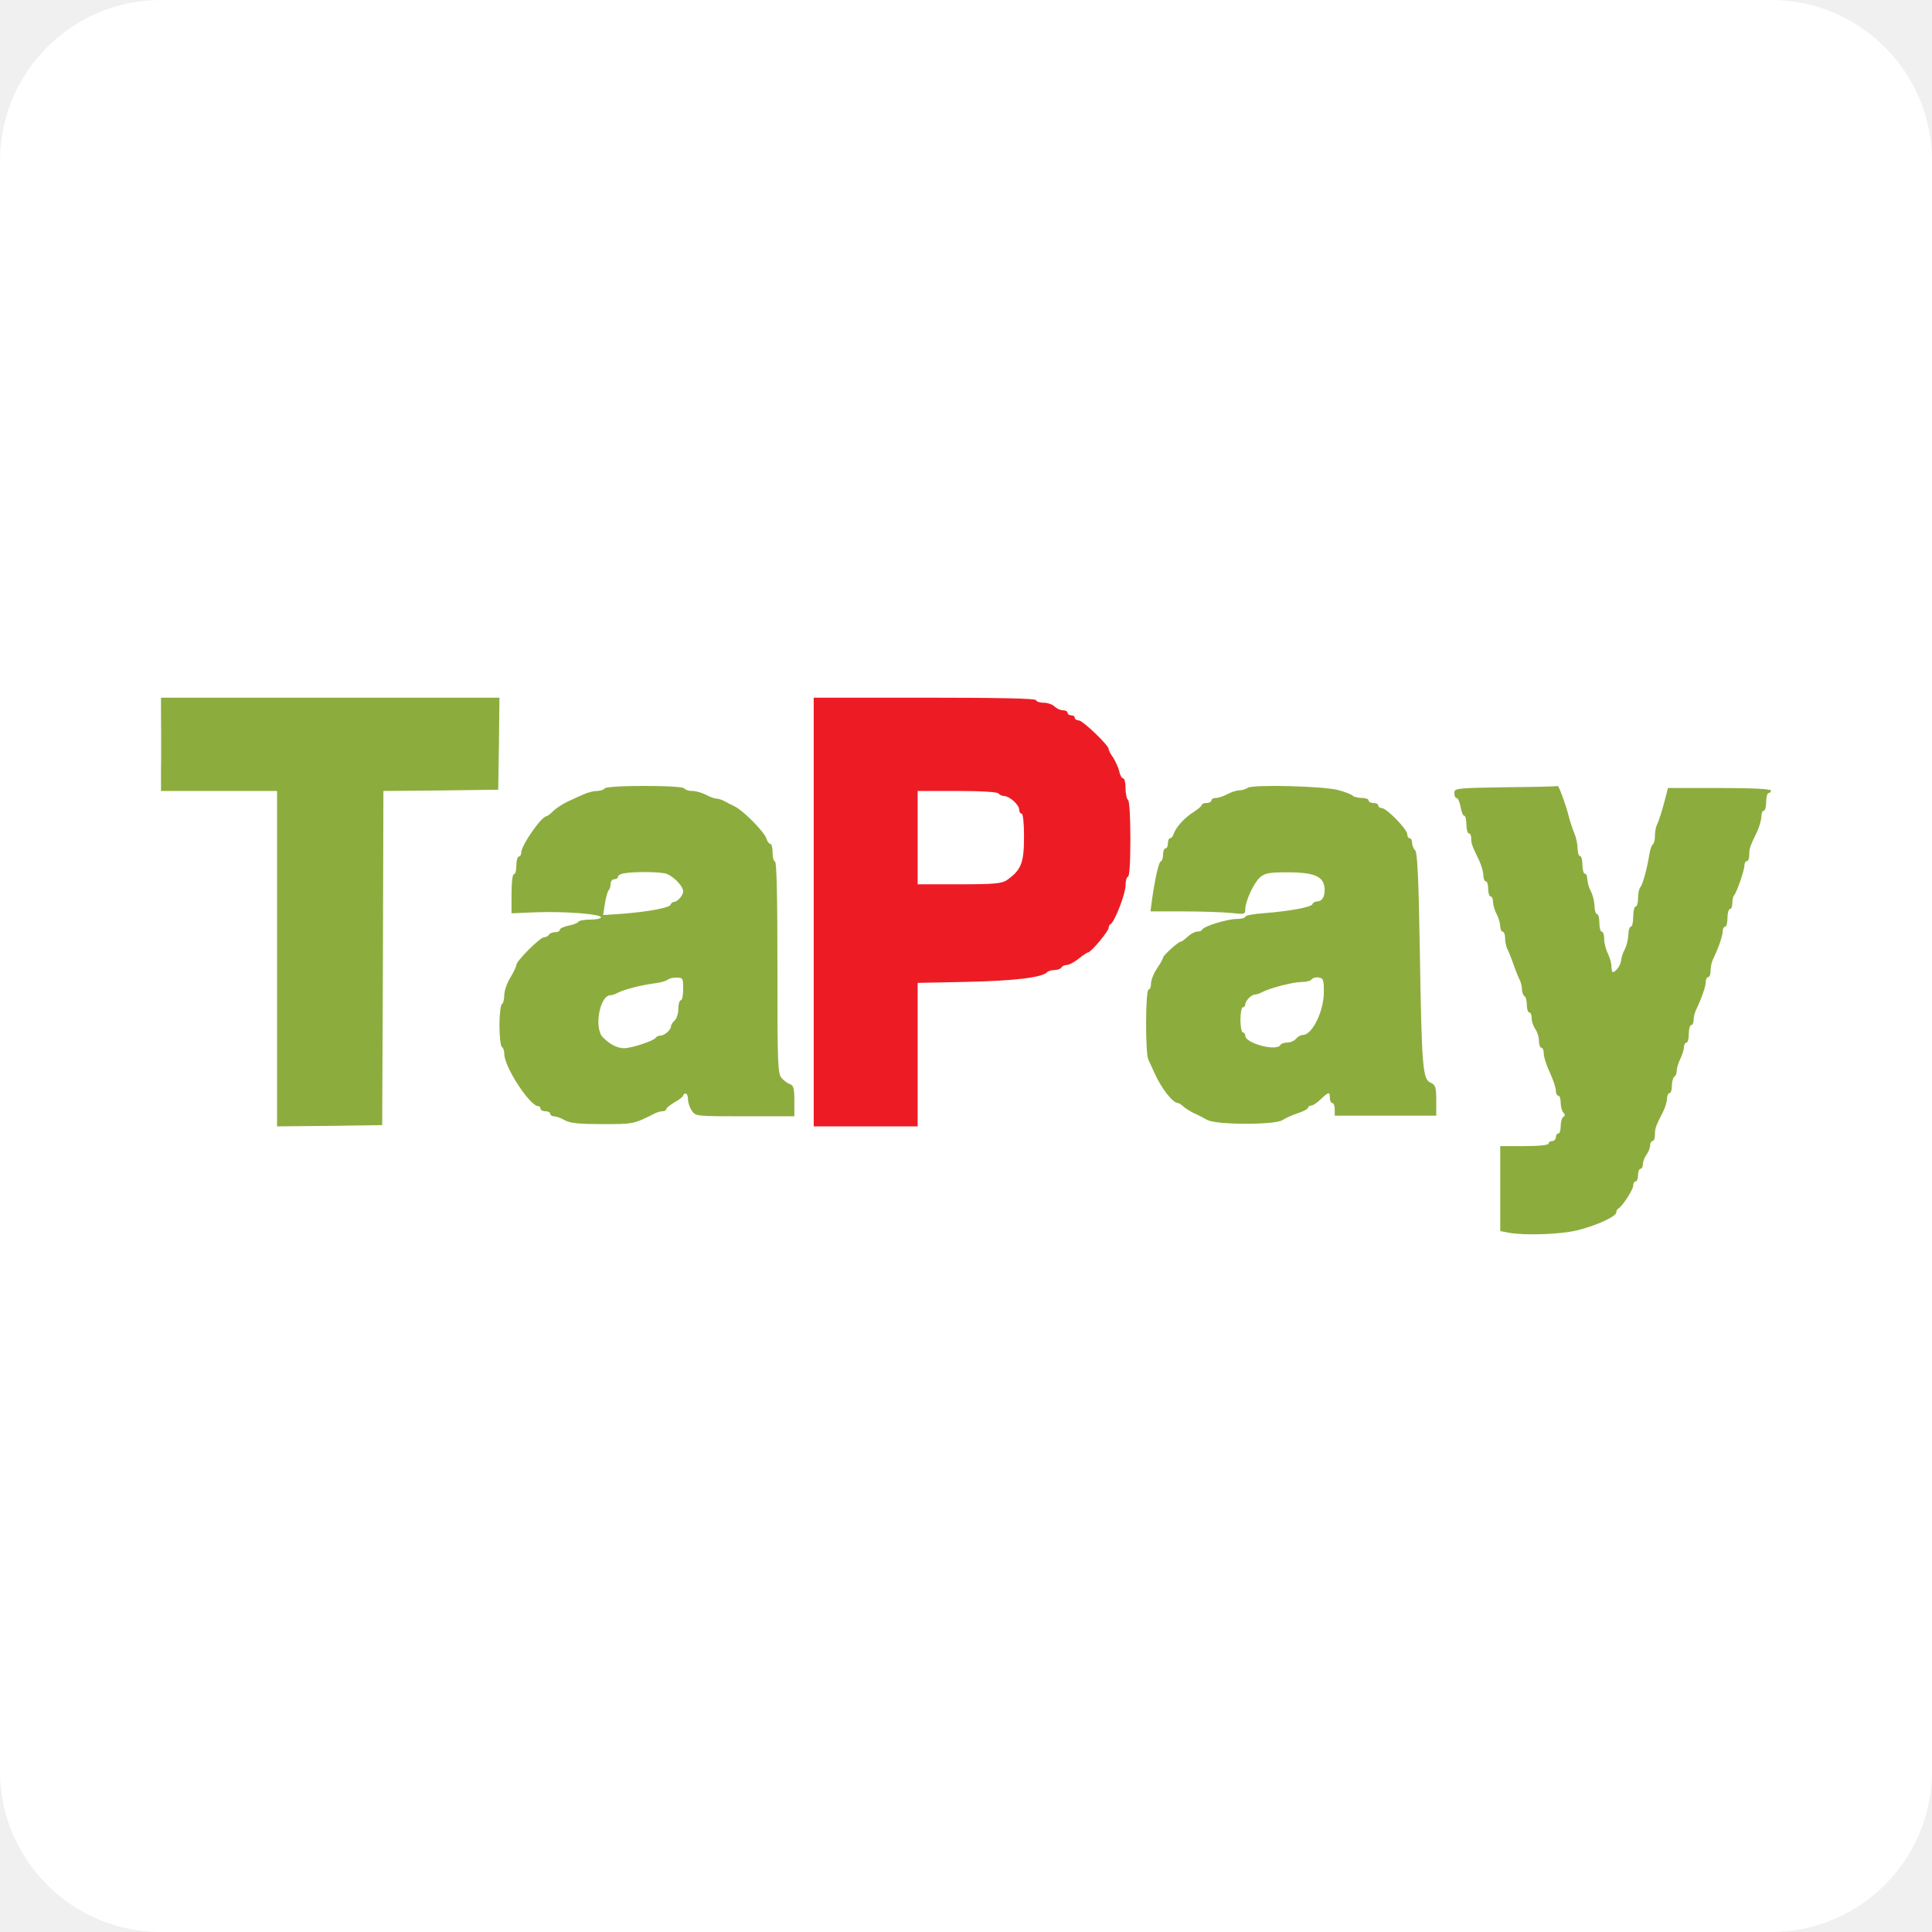
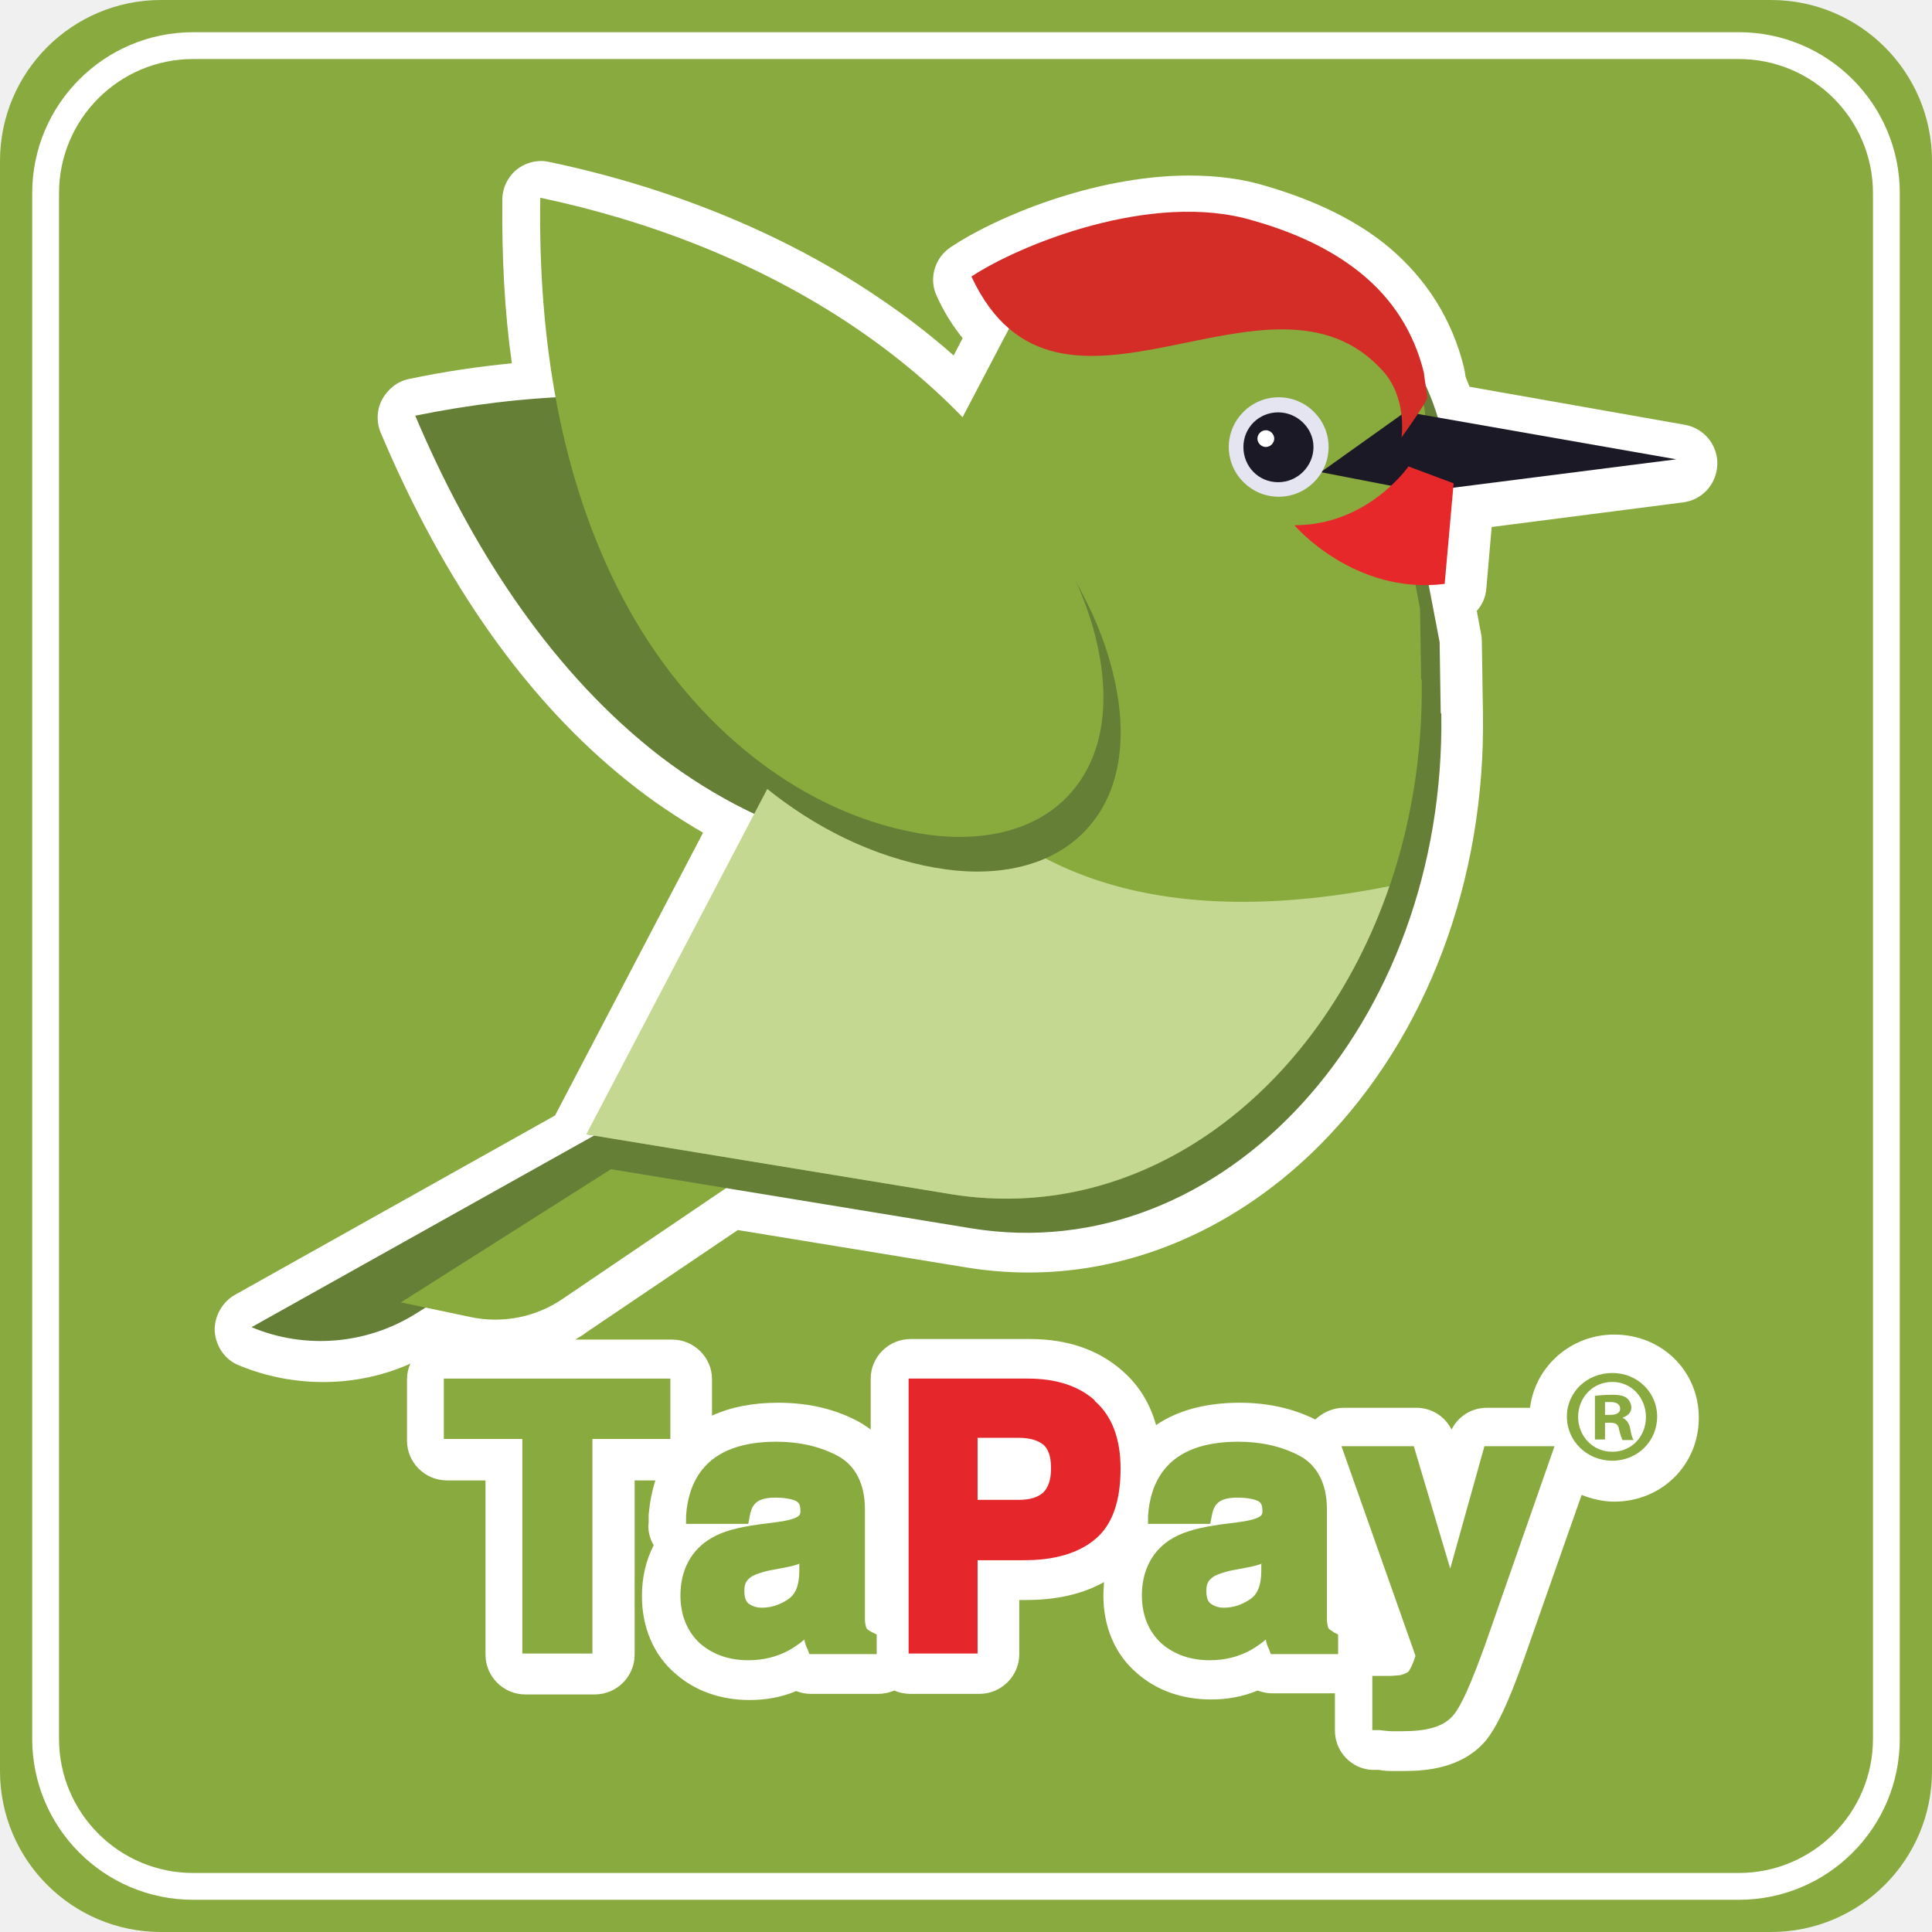
<svg xmlns="http://www.w3.org/2000/svg" width="180" height="180" viewBox="0 0 180 180" fill="none">
-   <rect width="180" height="180" rx="15" fill="white" />
-   <path d="M15 73.693V71.814L15.011 70.762V69.588V68.126L15 66.551V65H30.766H46.532L46.486 69.276L46.419 73.576L41.081 73.646L35.721 73.693L35.676 89.271L35.608 104.825L30.721 104.895L25.811 104.942V89.318V73.693H20.405H15Z" fill="#8CAD3E" />
-   <path d="M75.811 84.971V104.942H80.653H85.495V98.246V91.573L90.067 91.479C94.414 91.385 97.072 91.08 97.545 90.587C97.657 90.469 97.973 90.375 98.243 90.375C98.536 90.375 98.829 90.258 98.896 90.14C98.964 89.999 99.189 89.905 99.392 89.905C99.594 89.905 100.09 89.647 100.495 89.318C100.901 88.989 101.306 88.731 101.374 88.731C101.644 88.731 103.288 86.757 103.288 86.451C103.288 86.31 103.378 86.146 103.468 86.099C103.829 85.934 104.865 83.279 104.865 82.504C104.865 82.058 104.977 81.682 105.09 81.682C105.225 81.682 105.315 80.366 105.315 78.181C105.315 76.09 105.225 74.61 105.09 74.516C104.977 74.445 104.865 73.952 104.865 73.435C104.865 72.942 104.775 72.519 104.639 72.519C104.527 72.519 104.347 72.237 104.279 71.861C104.189 71.508 103.941 70.944 103.716 70.592C103.468 70.263 103.288 69.887 103.288 69.77C103.266 69.417 100.878 67.115 100.495 67.115C100.293 67.115 100.135 66.997 100.135 66.88C100.135 66.739 99.977 66.645 99.797 66.645C99.617 66.645 99.459 66.527 99.459 66.41C99.459 66.269 99.257 66.175 99.031 66.175C98.784 66.175 98.446 66.01 98.243 65.822C98.063 65.634 97.612 65.47 97.23 65.47C96.847 65.47 96.531 65.352 96.531 65.235C96.531 65.07 92.928 65 86.171 65H75.811V84.971ZM93.04 73.928C93.108 74.046 93.356 74.163 93.558 74.163C94.076 74.187 94.955 74.986 94.955 75.432C94.955 75.644 95.067 75.808 95.18 75.808C95.315 75.808 95.405 76.677 95.405 77.922C95.405 80.413 95.157 81.024 93.829 81.987C93.356 82.316 92.68 82.387 89.392 82.387H85.495V78.04V73.693H89.189C91.419 73.693 92.95 73.787 93.04 73.928Z" fill="#ED1C24" />
-   <path d="M56.328 73.458C56.261 73.576 55.923 73.693 55.608 73.693C55.292 73.693 54.729 73.834 54.347 74.022C53.941 74.187 53.266 74.516 52.838 74.704C52.41 74.915 51.824 75.291 51.554 75.549C51.283 75.832 50.991 76.043 50.923 76.043C50.45 76.043 48.558 78.768 48.558 79.45C48.558 79.638 48.468 79.802 48.333 79.802C48.22 79.802 48.108 80.178 48.108 80.624C48.108 81.071 48.018 81.447 47.883 81.447C47.748 81.447 47.657 82.222 47.657 83.256V85.089L49.955 84.995C52.68 84.901 55.991 85.159 55.991 85.465C55.991 85.582 55.54 85.676 55 85.676C54.437 85.676 53.941 85.77 53.874 85.888C53.806 86.005 53.378 86.169 52.95 86.24C52.522 86.334 52.162 86.498 52.162 86.616C52.162 86.757 51.959 86.851 51.734 86.851C51.486 86.851 51.216 86.945 51.148 87.086C51.081 87.203 50.856 87.321 50.698 87.321C50.315 87.321 48.108 89.529 48.108 89.905C48.108 90.046 47.86 90.563 47.545 91.08C47.229 91.597 46.982 92.325 46.982 92.701C46.982 93.077 46.892 93.477 46.757 93.547C46.644 93.618 46.531 94.534 46.531 95.544C46.531 96.555 46.644 97.471 46.757 97.541C46.892 97.612 46.982 97.917 46.982 98.199C46.982 99.397 49.369 103.063 50.157 103.063C50.27 103.063 50.36 103.157 50.36 103.298C50.36 103.415 50.563 103.533 50.81 103.533C51.058 103.533 51.261 103.627 51.261 103.768C51.261 103.885 51.419 104.003 51.599 104.003C51.801 104.003 52.275 104.167 52.635 104.379C53.153 104.66 54.031 104.731 56.148 104.731C58.986 104.731 59.054 104.731 60.991 103.744C61.216 103.627 61.554 103.533 61.734 103.533C61.914 103.533 62.072 103.439 62.072 103.345C62.072 103.227 62.432 102.945 62.86 102.687C63.288 102.452 63.648 102.17 63.648 102.076C63.648 101.958 63.761 101.888 63.874 101.888C64.009 101.888 64.099 102.123 64.099 102.428C64.099 102.71 64.257 103.204 64.459 103.486C64.797 104.003 64.91 104.003 69.414 104.003H74.009V102.593C74.009 101.442 73.941 101.136 73.626 101.019C73.401 100.948 73.04 100.69 72.838 100.455C72.455 100.055 72.432 99.233 72.432 90.14C72.432 83.726 72.365 80.272 72.207 80.272C72.094 80.272 71.982 79.896 71.982 79.45C71.982 79.003 71.892 78.627 71.779 78.627C71.666 78.627 71.486 78.416 71.419 78.157C71.239 77.523 69.257 75.526 68.446 75.127C68.108 74.962 67.635 74.727 67.432 74.61C67.207 74.492 66.892 74.398 66.711 74.398C66.554 74.398 66.103 74.234 65.766 74.046C65.405 73.858 64.842 73.693 64.504 73.693C64.166 73.693 63.828 73.576 63.761 73.458C63.671 73.317 62.184 73.223 60.045 73.223C57.905 73.223 56.419 73.317 56.328 73.458ZM62.139 81.423C62.815 81.705 63.648 82.575 63.648 83.045C63.648 83.421 63.108 84.031 62.792 84.031C62.657 84.031 62.522 84.149 62.477 84.29C62.387 84.572 60.383 84.948 57.95 85.136L56.193 85.253L56.351 84.243C56.441 83.679 56.576 83.115 56.689 82.974C56.801 82.857 56.892 82.575 56.892 82.34C56.892 82.105 57.049 81.917 57.229 81.917C57.41 81.917 57.567 81.823 57.567 81.705C57.567 81.588 57.792 81.423 58.085 81.376C59.054 81.188 61.599 81.212 62.139 81.423ZM63.648 92.137C63.648 92.725 63.558 93.195 63.423 93.195C63.31 93.195 63.198 93.547 63.198 93.993C63.198 94.416 63.04 94.91 62.86 95.074C62.68 95.239 62.522 95.474 62.522 95.591C62.522 95.944 61.914 96.484 61.531 96.484C61.351 96.484 61.148 96.578 61.081 96.695C60.901 96.977 58.851 97.659 58.13 97.659C57.522 97.659 56.824 97.306 56.171 96.648C55.315 95.803 55.878 92.725 56.869 92.725C57.004 92.725 57.297 92.631 57.522 92.513C58.13 92.184 59.819 91.761 60.946 91.621C61.509 91.55 62.049 91.409 62.184 91.291C62.297 91.174 62.68 91.08 63.018 91.08C63.626 91.08 63.648 91.127 63.648 92.137Z" fill="#8CAD3E" />
-   <path d="M116.245 73.4C116.065 73.518 115.704 73.635 115.456 73.635C115.209 73.635 114.713 73.8 114.353 73.988C114.015 74.175 113.519 74.34 113.294 74.34C113.047 74.34 112.866 74.434 112.866 74.575C112.866 74.692 112.664 74.81 112.416 74.81C112.168 74.81 111.965 74.904 111.965 74.998C111.965 75.092 111.628 75.374 111.245 75.632C110.411 76.126 109.556 77.066 109.353 77.676C109.285 77.911 109.128 78.099 109.015 78.099C108.902 78.099 108.812 78.311 108.812 78.569C108.812 78.828 108.722 79.039 108.587 79.039C108.474 79.039 108.362 79.298 108.362 79.603C108.362 79.908 108.272 80.214 108.137 80.261C107.956 80.331 107.596 81.882 107.303 84.02L107.191 84.913H110.209C111.898 84.913 113.88 84.984 114.646 85.054C115.929 85.195 116.019 85.195 116.019 84.725C116.019 83.973 116.808 82.258 117.393 81.741C117.844 81.342 118.272 81.271 119.983 81.271C122.236 81.271 123.159 81.6 123.362 82.469C123.542 83.245 123.272 83.973 122.776 83.973C122.551 83.973 122.326 84.091 122.281 84.232C122.191 84.514 120.186 84.889 117.776 85.078C116.808 85.148 116.019 85.289 116.019 85.406C116.019 85.524 115.659 85.618 115.209 85.618C114.353 85.618 112.123 86.299 112.01 86.605C111.965 86.722 111.763 86.793 111.538 86.793C111.335 86.793 110.929 87.004 110.659 87.263C110.389 87.521 110.096 87.733 110.006 87.733C109.781 87.733 108.362 89.025 108.362 89.213C108.362 89.307 108.114 89.753 107.799 90.223C107.483 90.693 107.236 91.327 107.236 91.633C107.236 91.938 107.146 92.197 107.01 92.197C106.718 92.197 106.695 98.141 106.988 98.728C107.101 98.94 107.348 99.504 107.551 99.95C108.182 101.383 109.263 102.77 109.758 102.77C109.848 102.77 110.051 102.911 110.209 103.052C110.366 103.216 110.817 103.498 111.177 103.686C111.56 103.85 112.146 104.156 112.483 104.344C113.339 104.814 118.767 104.814 119.465 104.367C119.736 104.179 120.389 103.897 120.929 103.709C121.447 103.545 121.875 103.31 121.875 103.193C121.875 103.099 122.01 103.005 122.168 103.005C122.326 103.005 122.709 102.746 123.047 102.417C123.79 101.712 123.902 101.689 123.902 102.3C123.902 102.558 124.015 102.77 124.128 102.77C124.263 102.77 124.353 103.028 124.353 103.357V103.944H129.083H133.812V102.535C133.812 101.266 133.745 101.078 133.272 100.866C132.551 100.514 132.461 99.551 132.281 88.508C132.168 81.812 132.056 79.462 131.853 79.227C131.695 79.086 131.56 78.757 131.56 78.522C131.56 78.287 131.47 78.099 131.335 78.099C131.222 78.099 131.11 77.935 131.11 77.723C131.11 77.253 129.173 75.28 128.722 75.28C128.542 75.28 128.407 75.162 128.407 75.045C128.407 74.904 128.204 74.81 127.956 74.81C127.709 74.81 127.506 74.692 127.506 74.575C127.506 74.434 127.213 74.34 126.875 74.34C126.538 74.34 126.155 74.246 126.019 74.129C125.907 74.011 125.321 73.776 124.691 73.612C123.294 73.236 116.718 73.071 116.245 73.4ZM123.339 92.432C123.339 94.217 122.258 96.426 121.38 96.426C121.177 96.426 120.907 96.59 120.749 96.778C120.592 96.966 120.231 97.131 119.938 97.131C119.668 97.131 119.353 97.225 119.285 97.366C118.925 97.977 116.019 97.201 116.019 96.496C116.019 96.332 115.929 96.191 115.794 96.191C115.682 96.191 115.569 95.65 115.569 95.016C115.569 94.358 115.682 93.841 115.794 93.841C115.929 93.841 116.019 93.724 116.019 93.583C116.019 93.254 116.583 92.666 116.898 92.666C117.033 92.666 117.326 92.573 117.551 92.455C118.294 92.056 120.456 91.492 121.267 91.492C121.718 91.492 122.146 91.374 122.213 91.233C122.303 91.116 122.596 91.022 122.844 91.069C123.294 91.139 123.339 91.28 123.339 92.432Z" fill="#8CAD3E" />
-   <path d="M140.292 73.345C135.675 73.415 135.495 73.439 135.495 73.885C135.495 74.144 135.585 74.355 135.72 74.355C135.833 74.355 135.991 74.731 136.081 75.178C136.148 75.624 136.306 76 136.419 76C136.531 76 136.621 76.376 136.621 76.822C136.621 77.269 136.734 77.645 136.846 77.645C136.982 77.645 137.072 77.856 137.072 78.115C137.072 78.584 137.117 78.749 137.815 80.182C138.018 80.629 138.198 81.239 138.198 81.545C138.198 81.85 138.31 82.109 138.423 82.109C138.558 82.109 138.648 82.414 138.648 82.814C138.648 83.19 138.761 83.519 138.873 83.519C139.009 83.519 139.099 83.753 139.099 84.035C139.121 84.341 139.256 84.834 139.437 85.163C139.617 85.492 139.752 85.986 139.774 86.267C139.774 86.573 139.887 86.808 140 86.808C140.135 86.808 140.225 87.066 140.225 87.395C140.225 87.724 140.315 88.171 140.428 88.406C140.54 88.617 140.81 89.275 141.013 89.862C141.216 90.45 141.486 91.108 141.599 91.319C141.711 91.554 141.801 91.953 141.801 92.188C141.801 92.447 141.914 92.729 142.027 92.799C142.162 92.87 142.252 93.246 142.252 93.645C142.252 94.021 142.364 94.326 142.477 94.326C142.612 94.326 142.702 94.561 142.702 94.867C142.702 95.172 142.86 95.619 143.04 95.877C143.22 96.112 143.378 96.606 143.378 96.958C143.378 97.334 143.491 97.616 143.603 97.616C143.738 97.616 143.828 97.851 143.828 98.156C143.828 98.462 144.076 99.26 144.392 99.918C144.707 100.6 144.955 101.352 144.955 101.61C144.955 101.869 145.067 102.08 145.18 102.08C145.315 102.08 145.405 102.385 145.405 102.738C145.405 103.09 145.518 103.513 145.653 103.654C145.833 103.842 145.833 103.96 145.653 104.054C145.518 104.148 145.405 104.523 145.405 104.923C145.405 105.299 145.315 105.604 145.18 105.604C145.067 105.604 144.955 105.769 144.955 105.957C144.955 106.145 144.797 106.309 144.617 106.309C144.437 106.309 144.279 106.403 144.279 106.544C144.279 106.685 143.378 106.779 142.027 106.779H139.774V110.75V114.697L140.63 114.862C142.184 115.12 145.405 115.003 146.937 114.627C148.761 114.18 150.585 113.334 150.585 112.958C150.585 112.817 150.675 112.653 150.765 112.606C151.103 112.465 152.162 110.844 152.162 110.468C152.162 110.233 152.274 110.068 152.387 110.068C152.522 110.068 152.612 109.81 152.612 109.481C152.612 109.152 152.725 108.894 152.837 108.894C152.973 108.894 153.063 108.706 153.063 108.471C153.063 108.236 153.22 107.836 153.401 107.578C153.581 107.343 153.738 106.944 153.738 106.709C153.738 106.497 153.851 106.309 153.964 106.309C154.099 106.309 154.189 106.051 154.189 105.722C154.189 105.134 154.234 104.97 154.955 103.56C155.157 103.161 155.315 102.597 155.315 102.338C155.315 102.056 155.428 101.845 155.54 101.845C155.675 101.845 155.765 101.54 155.765 101.164C155.765 100.764 155.878 100.388 155.991 100.318C156.126 100.247 156.216 99.989 156.216 99.754C156.216 99.519 156.373 99.002 156.554 98.65C156.734 98.274 156.892 97.78 156.892 97.545C156.892 97.334 157.004 97.146 157.117 97.146C157.252 97.146 157.342 96.77 157.342 96.324C157.342 95.877 157.455 95.501 157.567 95.501C157.702 95.501 157.792 95.29 157.792 95.031C157.792 94.773 157.883 94.373 157.995 94.138C158.513 93.058 158.919 91.906 158.919 91.507C158.919 91.249 159.031 91.037 159.144 91.037C159.279 91.037 159.369 90.779 159.369 90.45C159.369 90.121 159.459 89.674 159.572 89.439C160.09 88.359 160.495 87.207 160.495 86.808C160.495 86.549 160.608 86.338 160.72 86.338C160.855 86.338 160.946 85.962 160.946 85.516C160.946 85.069 161.058 84.693 161.171 84.693C161.306 84.693 161.396 84.458 161.396 84.153C161.396 83.847 161.464 83.519 161.554 83.424C161.801 83.166 162.522 81.098 162.522 80.629C162.522 80.417 162.635 80.229 162.747 80.229C162.883 80.229 162.973 79.971 162.973 79.642C162.973 79.054 163.018 78.913 163.716 77.457C163.919 77.01 164.099 76.399 164.099 76.094C164.099 75.788 164.211 75.53 164.324 75.53C164.459 75.53 164.549 75.154 164.549 74.708C164.549 74.261 164.662 73.885 164.774 73.885C164.91 73.885 165 73.768 165 73.65C165 73.509 163.243 73.415 160.202 73.415H155.405L155.022 74.872C154.797 75.695 154.527 76.54 154.414 76.752C154.279 76.987 154.189 77.48 154.189 77.856C154.189 78.255 154.099 78.608 153.986 78.678C153.873 78.749 153.738 79.148 153.671 79.571C153.468 80.887 153.04 82.461 152.815 82.673C152.702 82.814 152.612 83.26 152.612 83.683C152.612 84.106 152.522 84.458 152.387 84.458C152.274 84.458 152.162 84.881 152.162 85.398C152.162 85.915 152.072 86.338 151.937 86.338C151.824 86.338 151.711 86.69 151.711 87.09C151.689 87.513 151.554 88.124 151.373 88.453C151.193 88.781 151.058 89.228 151.036 89.463C151.036 89.862 150.54 90.567 150.27 90.567C150.202 90.567 150.135 90.332 150.135 90.027C150.135 89.745 149.977 89.204 149.797 88.829C149.617 88.476 149.459 87.865 149.459 87.489C149.459 87.113 149.369 86.808 149.234 86.808C149.121 86.808 149.009 86.432 149.009 85.986C149.009 85.539 148.919 85.163 148.783 85.163C148.671 85.163 148.558 84.811 148.558 84.388C148.536 83.988 148.401 83.377 148.22 83.049C148.04 82.72 147.905 82.226 147.883 81.921C147.883 81.639 147.792 81.404 147.657 81.404C147.545 81.404 147.432 81.028 147.432 80.582C147.432 80.135 147.342 79.759 147.207 79.759C147.094 79.759 146.982 79.454 146.982 79.054C146.982 78.678 146.846 78.02 146.666 77.598C146.486 77.175 146.216 76.352 146.081 75.765C145.788 74.708 145.202 73.133 145.112 73.227C145.09 73.274 142.905 73.321 140.292 73.345Z" fill="#8CAD3E" />
+   <rect width="180" height="180" rx="15" fill="#89AA3E" />
+   <rect x="4.25" y="4.25" width="171.5" height="171.5" rx="13.75" stroke="white" stroke-width="2.5" />
+   <path d="M138.947 49.103L156.76 46.812C158.588 46.604 159.946 45.094 159.998 43.271C160.051 41.449 158.745 39.887 156.969 39.575L136.91 36.034C136.805 35.722 136.648 35.41 136.544 35.097C136.492 34.733 136.439 34.42 136.387 34.212C135.29 29.787 132.94 26.038 129.44 23.07C126.462 20.571 122.597 18.697 118 17.343C115.806 16.666 113.403 16.354 110.791 16.354C101.858 16.354 92.612 20.311 88.59 23.018C87.075 24.007 86.501 25.986 87.284 27.6C87.963 29.11 88.799 30.411 89.687 31.505L88.851 33.119C86.553 31.088 84.098 29.214 81.434 27.444C72.867 21.716 62.419 17.447 51.24 15.104C50.979 15.052 50.718 15 50.457 15C49.621 15 48.838 15.26 48.158 15.781C47.323 16.458 46.8 17.499 46.8 18.593C46.748 23.955 47.009 29.058 47.688 33.848C44.502 34.16 41.315 34.629 38.129 35.306C37.032 35.514 36.144 36.243 35.622 37.18C35.099 38.117 35.047 39.315 35.465 40.304C41.42 54.413 49.151 65.347 58.554 72.844C60.748 74.615 63.098 76.177 65.501 77.582L51.711 103.927L21.883 120.64C20.682 121.317 19.95 122.671 20.003 124.025C20.107 125.43 20.943 126.68 22.249 127.201C24.756 128.242 27.42 128.763 30.137 128.763C32.853 128.763 35.726 128.19 38.233 127.044C38.025 127.513 37.92 127.982 37.92 128.554V134.229C37.92 136.26 39.592 137.926 41.629 137.926H45.233V154.17C45.233 156.201 46.905 157.867 48.942 157.867H55.419C57.457 157.867 59.128 156.201 59.128 154.17V137.926H61.061C60.748 138.915 60.539 139.957 60.434 141.102V141.831C60.33 142.612 60.539 143.341 60.904 143.966C60.173 145.371 59.807 146.985 59.807 148.704C59.807 151.619 60.904 154.222 62.942 155.941C64.77 157.555 67.173 158.388 69.837 158.388C71.352 158.388 72.814 158.127 74.173 157.555C74.591 157.711 75.061 157.815 75.531 157.815H81.799C82.322 157.815 82.844 157.711 83.314 157.503C83.784 157.711 84.307 157.815 84.829 157.815H91.254C93.291 157.815 94.963 156.149 94.963 154.118V149.068H95.642C98.463 149.068 100.918 148.495 102.851 147.402C102.851 147.818 102.799 148.235 102.799 148.652C102.799 151.567 103.896 154.17 105.933 155.889C107.761 157.503 110.164 158.336 112.828 158.336C114.343 158.336 115.806 158.075 117.164 157.503C117.582 157.659 118.052 157.763 118.522 157.763H124.373V161.251C124.373 163.178 125.888 164.792 127.82 164.896H128.447C129.022 165 129.44 165 129.753 165C130.067 165 130.432 165 130.85 165C133.044 165 136.178 164.688 138.32 162.293C138.32 162.293 138.32 162.293 138.372 162.241C139.469 160.887 140.462 158.804 141.977 154.587L147.357 139.28C148.297 139.644 149.342 139.905 150.387 139.905C154.827 139.905 158.275 136.468 158.275 132.095C158.275 127.721 154.827 124.337 150.387 124.337C146.365 124.337 143.021 127.305 142.551 131.158H138.529C137.119 131.158 135.865 131.939 135.238 133.188C134.611 131.939 133.357 131.158 131.947 131.158H125.208C124.216 131.158 123.276 131.574 122.544 132.251C120.455 131.21 118.104 130.689 115.492 130.689C112.306 130.689 109.694 131.418 107.709 132.772C107.03 130.325 105.724 128.711 104.575 127.721C102.329 125.743 99.456 124.754 95.956 124.754H84.829C82.792 124.754 81.12 126.42 81.12 128.45V133.188C80.702 132.876 80.232 132.563 79.71 132.303C77.568 131.21 75.165 130.689 72.501 130.689C70.098 130.689 68.061 131.106 66.337 131.887V128.502C66.337 126.472 64.665 124.806 62.628 124.806H53.591C53.957 124.597 54.322 124.389 54.636 124.129L68.74 114.601L90.053 118.089C91.986 118.402 93.918 118.558 95.851 118.558C105.776 118.558 115.44 114.288 123.067 106.583C132.94 96.586 138.424 81.956 138.163 66.441L138.059 59.776C138.059 59.776 138.059 59.36 138.007 59.151L137.589 56.913C138.111 56.34 138.424 55.611 138.477 54.83L138.999 48.842L138.947 49.103Z" fill="white" />
+   <path d="M94.739 78.977C83.09 81.736 70.501 77.675 60.68 69.813C50.912 61.951 43.755 50.705 38.688 38.73C59.009 34.565 81.784 36.908 98.239 51.226C103.515 55.808 108.321 63.045 106.231 69.865C104.612 75.02 99.597 77.831 94.687 79.029L94.739 78.977Z" fill="#657F37" />
+   <path d="M62.614 101.73L23.436 123.65C28.398 125.733 34.092 125.264 38.637 122.452L77.188 98.502L62.614 101.73Z" fill="#657F37" />
+   <path d="M37.433 121.357L43.858 122.71C46.835 123.335 49.917 122.71 52.373 121.044L82.409 100.687L77.394 95.949L37.328 121.357H37.433Z" fill="#89AB3E" />
+   <path d="M134.282 66.43C134.752 95.482 113.962 118.287 90.455 114.434L56.501 108.863L95.836 33.785C97.403 31.494 99.335 29.412 101.582 27.641C106.022 24.205 111.716 22.331 118.036 23.84C122.059 25.142 125.663 27.069 128.536 29.88C131.409 32.64 133.499 36.284 134.491 40.97C134.543 41.23 134.596 41.439 134.596 41.699C134.857 44.823 132.976 48.676 132.611 51.904L134.126 59.818L134.23 66.482L134.282 66.43Z" fill="#657F37" />
+   <path d="M132.457 63.254C132.927 92.306 112.137 115.111 88.63 111.258L54.676 105.687L94.01 30.609C95.578 28.318 97.51 26.235 99.757 24.517C104.197 21.081 109.891 19.207 116.211 20.716C120.234 22.018 123.838 23.945 126.711 26.756C129.584 29.515 131.674 33.16 132.666 37.846C132.718 38.106 132.771 38.315 132.771 38.575C133.032 41.699 131.099 45.552 130.785 48.78L132.3 56.694L132.405 63.358L132.457 63.254Z" fill="#89AB3E" />
+   <path d="M123.054 43.99L130.942 38.367L156.172 42.792L132.456 45.812L123.054 43.99Z" fill="#1B1925" />
+   <path d="M131.253 43.417C131.253 43.417 127.492 48.936 120.597 48.936C120.597 48.936 126.134 55.444 134.596 54.403L135.432 45.031L131.253 43.469V43.417Z" fill="#E7282B" />
+   <path d="M132.975 37.065C132.766 37.69 130.99 40.189 130.572 40.762C130.572 40.762 131.146 37.065 128.796 34.514C118.244 22.903 98.603 43.105 90.506 25.767C94.789 22.903 107.326 17.697 116.781 20.56C120.647 21.654 124.147 23.268 126.915 25.559C129.684 27.85 131.721 30.869 132.661 34.722C132.661 34.93 132.975 36.805 132.975 37.013V37.065Z" fill="#D42D27" />
+   <path d="M123.783 41.647C123.783 44.198 121.693 46.28 119.133 46.28C116.574 46.28 114.484 44.198 114.484 41.647C114.484 39.095 116.574 37.013 119.133 37.013C121.693 37.013 123.783 39.095 123.783 41.647Z" fill="#E4E5F1" />
+   <path d="M122.374 41.646C122.374 43.416 120.912 44.926 119.083 44.926C117.255 44.926 115.845 43.468 115.845 41.646C115.845 39.824 117.307 38.418 119.083 38.418C120.86 38.418 122.374 39.876 122.374 41.646Z" fill="#1B1925" />
+   <path d="M118.718 40.864C118.718 41.281 118.353 41.645 117.935 41.645C117.517 41.645 117.151 41.281 117.151 40.864C117.151 40.447 117.517 40.083 117.935 40.083C118.353 40.083 118.718 40.447 118.718 40.864Z" fill="white" />
+   <path d="M129.426 82.62C122.896 101.624 106.546 114.171 88.576 111.256L54.622 105.685L80.95 55.442C80.95 55.442 83.927 91.627 129.426 82.568" fill="#C5D892" />
+   <path d="M87.166 80.852C75.413 78.769 65.436 69.97 59.637 58.932C53.839 47.843 51.802 34.67 51.959 21.654C72.227 25.923 92.181 37.117 101.584 56.798C104.561 63.098 106.129 71.689 101.427 77.051C97.875 81.112 92.129 81.737 87.219 80.852H87.166Z" fill="#657F37" />
+   <path d="M85.545 77.623C73.791 75.54 63.814 66.741 58.016 55.703C52.165 44.614 50.128 31.441 50.337 18.425C70.605 22.694 90.559 33.888 99.962 53.569C102.992 59.869 104.507 68.46 99.805 73.822C96.253 77.883 90.507 78.508 85.545 77.623Z" fill="#89AB3E" />
+   <path d="M61.775 128.44H41.351V134.063H48.664V154.056H55.194V134.063H62.454V128.44H61.775Z" fill="#89AA3E" />
+   <path d="M81.156 152.024C81.156 152.024 80.79 151.816 80.738 151.712C80.738 151.712 80.582 151.4 80.582 150.827C80.582 150.046 80.582 149.369 80.582 148.796V140.57C80.582 138.279 79.694 136.457 77.918 135.572C76.298 134.739 74.418 134.322 72.328 134.322C69.194 134.322 66.791 135.155 65.38 136.978C64.493 138.123 64.022 139.581 63.918 141.247V141.976H69.716L69.821 141.403C69.925 140.778 70.082 140.362 70.343 140.102C70.604 139.789 71.179 139.529 72.224 139.529C73.164 139.529 73.843 139.685 74.156 139.841C74.418 139.997 74.574 140.154 74.574 140.778C74.574 141.091 74.522 141.247 74 141.455C73.739 141.559 73.164 141.716 72.328 141.82L70.709 142.028C68.828 142.288 67.365 142.653 66.321 143.277C64.388 144.371 63.395 146.297 63.395 148.64C63.395 150.462 64.022 152.024 65.224 153.118C66.425 154.159 67.94 154.68 69.716 154.68C71.127 154.68 72.38 154.367 73.529 153.743C74.052 153.43 74.522 153.118 74.94 152.753C74.992 153.066 75.097 153.378 75.253 153.691L75.41 154.107H81.679V152.285L81.261 152.077L81.156 152.024ZM74.47 145.725V146.349C74.47 147.807 74.052 148.588 73.425 149.005C72.641 149.525 71.858 149.786 70.97 149.786C70.448 149.786 70.082 149.629 69.769 149.421C69.507 149.213 69.351 148.901 69.351 148.224C69.351 147.495 69.559 147.182 70.134 146.818C70.448 146.662 71.127 146.401 72.067 146.245L73.164 146.037C73.686 145.933 74.156 145.829 74.522 145.672L74.47 145.725Z" fill="#89AA3E" />
+   <path d="M101.997 130.47C100.43 129.065 98.288 128.44 95.781 128.44H84.654V154.056H91.079V145.361H95.467C98.184 145.361 100.43 144.736 101.997 143.435C103.669 142.081 104.4 139.79 104.4 136.822C104.4 134.063 103.616 131.928 101.997 130.523V130.47ZM97.923 136.822C97.923 137.968 97.609 138.645 97.191 139.061C96.721 139.478 95.99 139.738 94.945 139.738H91.079V133.959H94.945C95.99 133.959 96.721 134.219 97.191 134.584C97.609 134.948 97.923 135.573 97.923 136.77V136.822Z" fill="#E5262B" />
+   <path d="M124.199 152.024C124.199 152.024 123.833 151.816 123.781 151.712C123.781 151.712 123.624 151.4 123.624 150.827C123.624 150.046 123.624 149.369 123.624 148.796V140.57C123.624 138.279 122.736 136.457 120.96 135.572C119.341 134.739 117.46 134.322 115.371 134.322C112.236 134.322 109.833 135.155 108.423 136.978C107.535 138.123 107.065 139.581 106.96 141.247V141.976H112.759L112.863 141.403C112.968 140.778 113.124 140.362 113.386 140.102C113.647 139.789 114.221 139.529 115.266 139.529C116.206 139.529 116.885 139.685 117.199 139.841C117.46 139.997 117.617 140.154 117.617 140.778C117.617 141.091 117.565 141.247 117.042 141.455C116.781 141.559 116.206 141.716 115.371 141.82L113.751 142.028C111.871 142.288 110.408 142.653 109.311 143.277C107.378 144.371 106.386 146.297 106.386 148.64C106.386 150.462 107.013 152.024 108.214 153.118C109.416 154.159 110.93 154.68 112.706 154.68C114.117 154.68 115.371 154.367 116.52 153.743C117.042 153.43 117.512 153.118 117.93 152.753C117.982 153.066 118.087 153.378 118.244 153.691L118.4 154.107H124.669V152.285L124.251 152.077L124.199 152.024ZM117.512 145.725V146.349C117.512 147.807 117.094 148.588 116.468 149.005C115.684 149.525 114.9 149.786 114.012 149.786C113.49 149.786 113.124 149.629 112.811 149.421C112.55 149.213 112.393 148.901 112.393 148.224C112.393 147.495 112.602 147.182 113.177 146.818C113.49 146.662 114.169 146.401 115.109 146.245L116.206 146.037C116.729 145.933 117.199 145.829 117.565 145.672L117.512 145.725Z" fill="#89AA3E" />
+   <path d="M138.302 134.739L135.115 146.142L131.72 134.739H124.981L131.877 154.264C131.877 154.264 131.772 154.628 131.616 154.993C131.407 155.513 131.198 155.826 131.093 155.826C130.884 155.93 130.675 156.034 130.362 156.086C130.101 156.086 129.84 156.138 129.526 156.138C129.422 156.138 129.265 156.138 129.16 156.138H127.855V156.815V161.188H128.481C129.004 161.24 129.369 161.293 129.631 161.293C129.892 161.293 130.257 161.293 130.675 161.293C132.817 161.293 134.436 160.928 135.377 159.835C136.212 158.845 137.1 156.711 138.354 153.274L144.832 134.739H138.354H138.302Z" fill="#89AA3E" />
+   <path d="M154.394 131.979C154.394 134.27 152.565 136.092 150.215 136.092C147.864 136.092 145.983 134.27 145.983 131.979C145.983 129.688 147.864 127.918 150.215 127.918C152.565 127.918 154.394 129.74 154.394 131.979ZM147.028 131.979C147.028 133.801 148.386 135.259 150.215 135.259C152.043 135.259 153.349 133.801 153.349 132.031C153.349 130.261 152.043 128.751 150.215 128.751C148.386 128.751 147.028 130.209 147.028 132.031V131.979ZM149.536 134.114H148.595V130.053C148.961 130.001 149.483 129.949 150.162 129.949C150.946 129.949 151.312 130.053 151.573 130.261C151.782 130.417 151.991 130.782 151.991 131.146C151.991 131.615 151.625 131.927 151.155 132.083C151.573 132.291 151.782 132.604 151.886 133.124C151.991 133.749 152.095 134.01 152.2 134.166H151.155C151.155 134.166 150.946 133.645 150.841 133.177C150.789 132.708 150.528 132.552 150.006 132.552H149.536V134.218V134.114ZM149.536 131.823H150.006C150.528 131.823 150.946 131.667 150.946 131.25C150.946 130.886 150.685 130.625 150.058 130.625C149.797 130.625 149.64 130.625 149.536 130.625V131.771V131.823Z" fill="#89AA3E" />
</svg>
